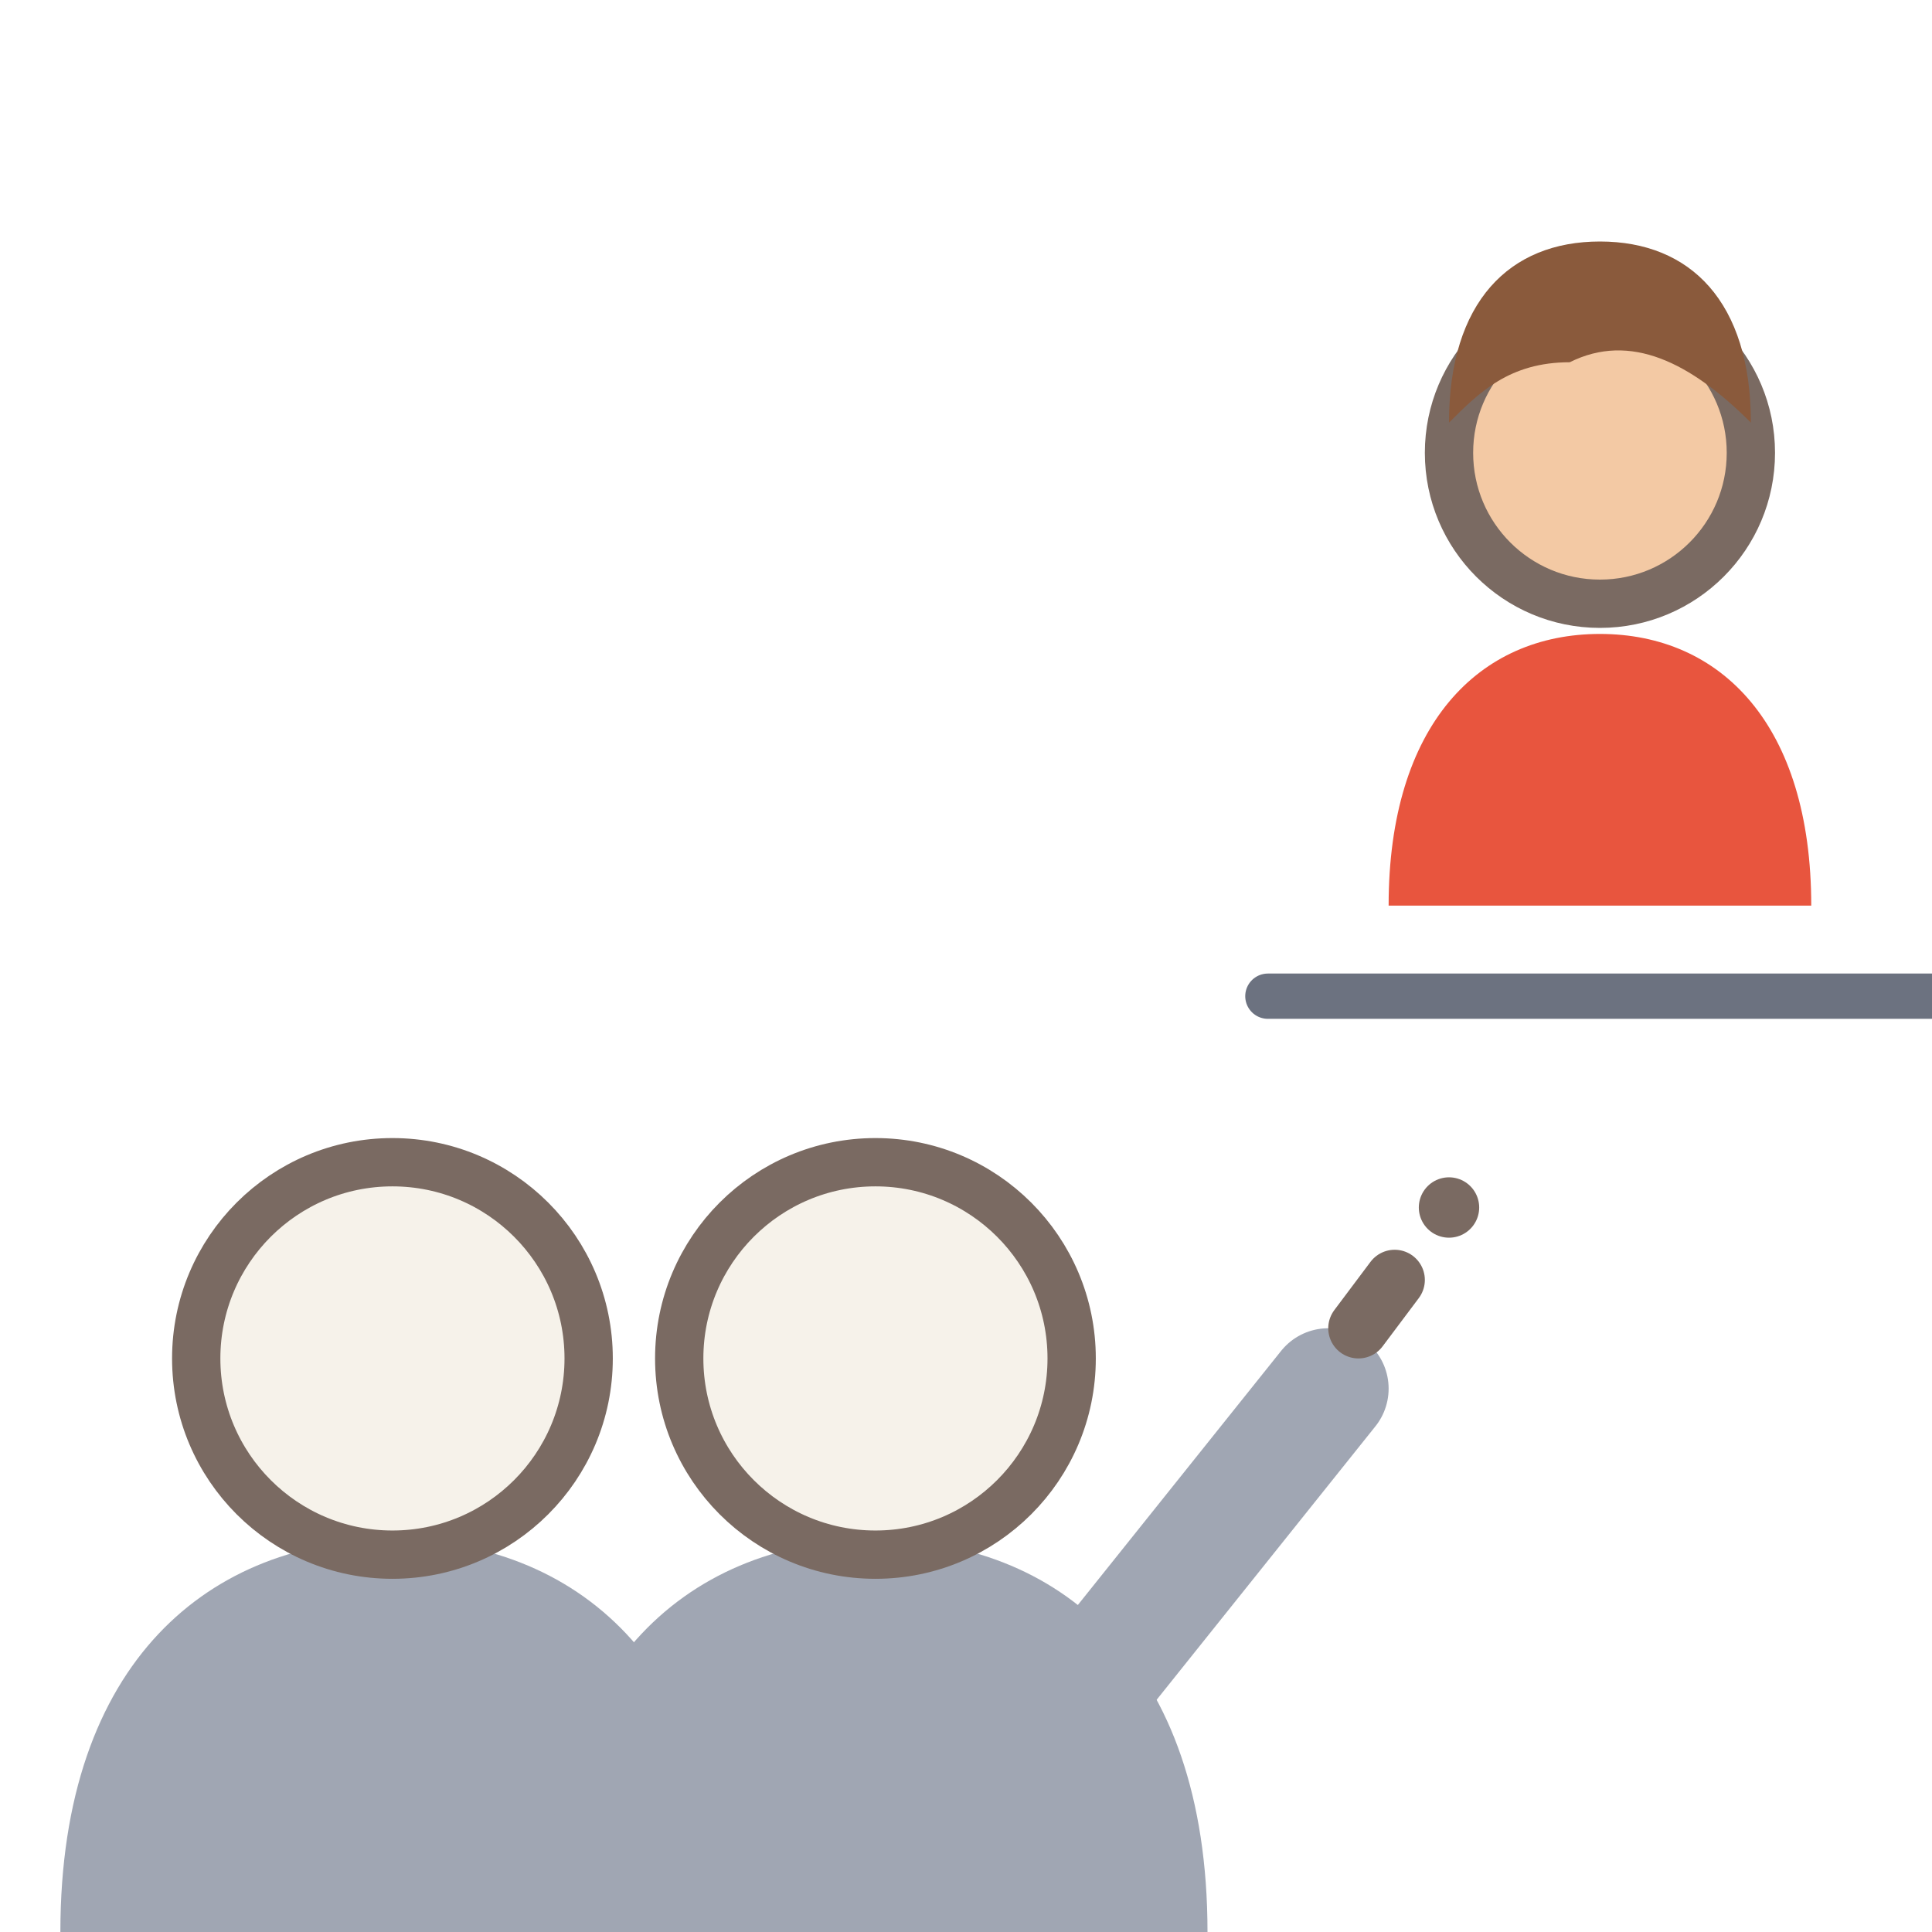
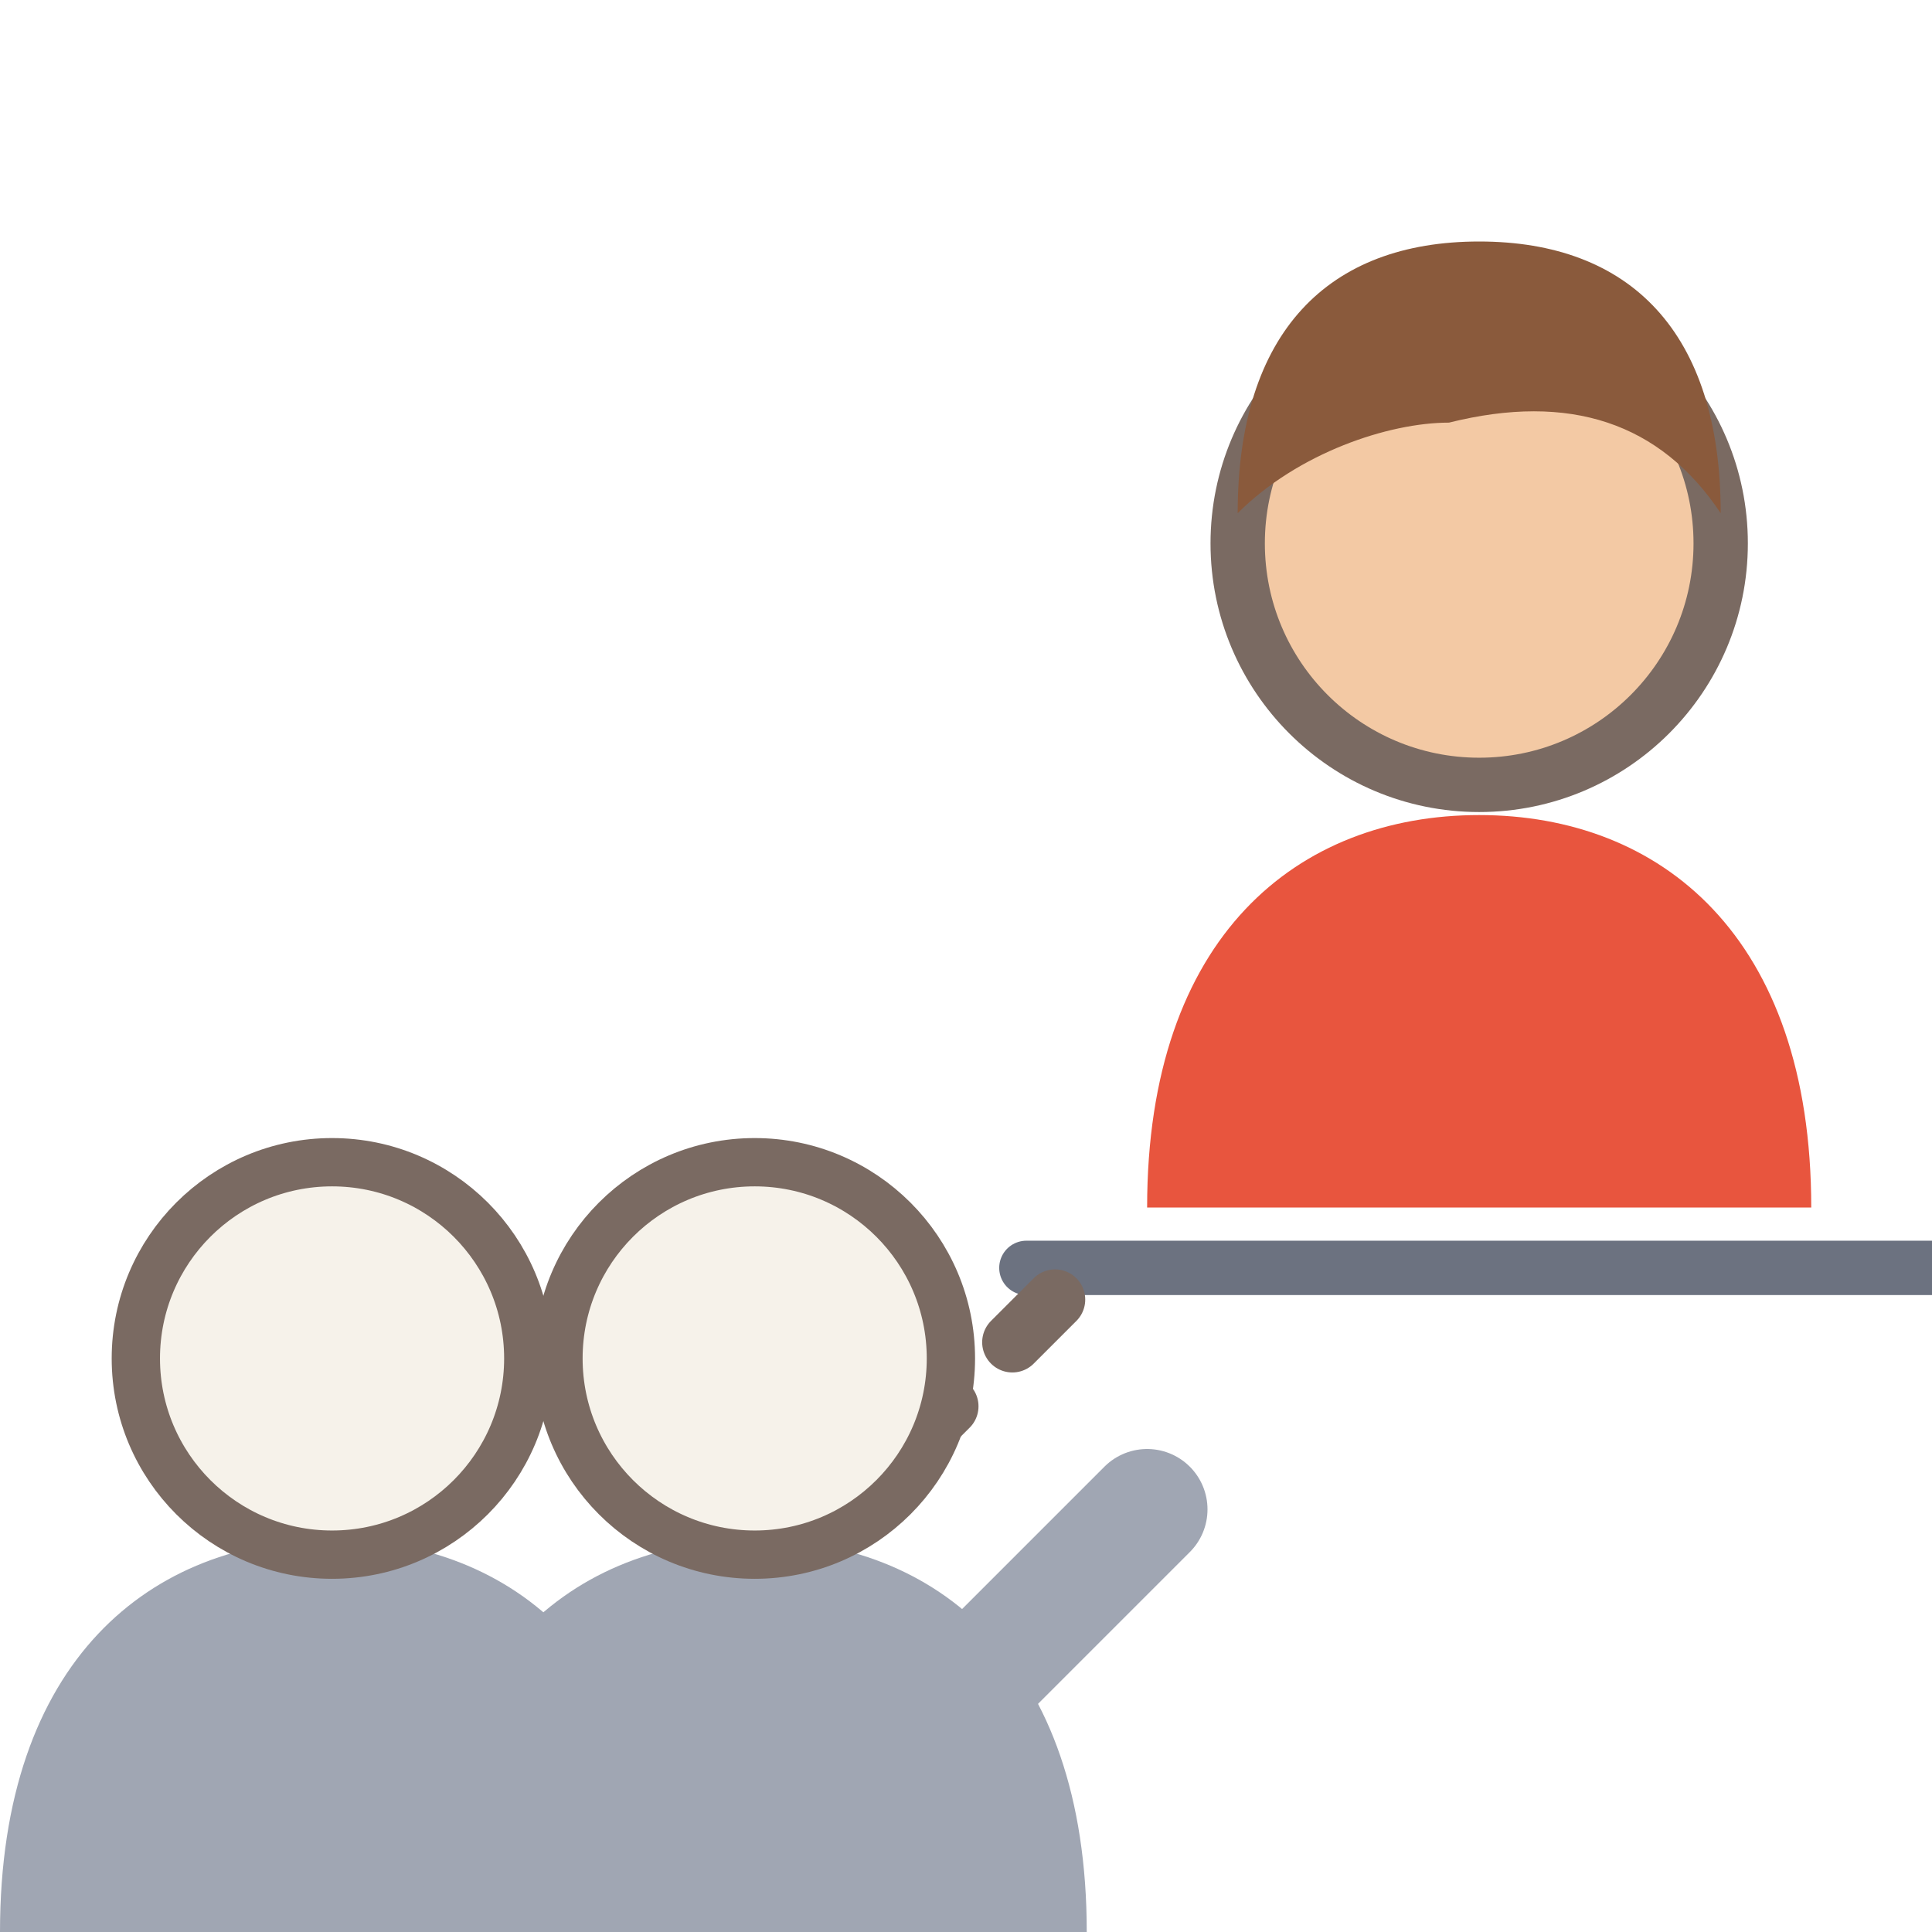
<svg xmlns="http://www.w3.org/2000/svg" viewBox="0 0 64 64">
-   <path d="M2 64c0-9 5-13 11-13s11 4 11 13z" fill="#a0a6b3" />
-   <circle cx="13" cy="45" r="6.5" fill="#f6f2ea" stroke="#7a6a62" stroke-width="1.6" />
-   <path d="M18 64c0-9 5-13 11-13s11 4 11 13z" fill="#a0a6b3" />
-   <circle cx="29" cy="45" r="6.5" fill="#f6f2ea" stroke="#7a6a62" stroke-width="1.6" />
-   <path d="M36 56l8-10" fill="none" stroke="#a0a6b3" stroke-width="4" stroke-linecap="round" />
-   <path d="M45 44l3-4" fill="none" stroke="#7a6a62" stroke-width="2" stroke-dasharray="2 3" stroke-linecap="round" />
-   <path d="M46 30c0-6 3-9 7-9s7 3 7 9z" fill="#e8553e" />
-   <circle cx="53" cy="15" r="5" fill="#f3c9a4" stroke="#7a6a62" stroke-width="1.6" />
-   <path d="M48 14c0-4 2-6 5-6s5 2 5 6c-2-2-4-3-6-2-2 0-3 1-4 2z" fill="#8a5a3c" />
-   <path d="M42 33h22" fill="none" stroke="#6c7280" stroke-width="1.5" stroke-linecap="round" />
+   <path d="M38 40c0-9 5-13 11-13s11 4 11 13z" fill="#e8553e" />
+   <circle cx="49" cy="18" r="8" fill="#f3c9a4" stroke="#7a6a62" stroke-width="1.8" />
+   <path d="M41 17c0-6 3-9 8-9s8 3 8 9c-2-3-5-4-9-3-2 0-5 1-7 3z" fill="#8a5a3c" />
+   <path d="M34 42h30" fill="none" stroke="#6c7280" stroke-width="1.8" stroke-linecap="round" />
+   <path d="M30 48l6-6" fill="none" stroke="#7a6a62" stroke-width="2" stroke-dasharray="2 3" stroke-linecap="round" />
+   <path d="M0 64c0-9 5-13 11-13s11 4 11 13z" fill="#a0a6b3" />
+   <circle cx="11" cy="45" r="6.5" fill="#f6f2ea" stroke="#7a6a62" stroke-width="1.6" />
+   <path d="M14 64c0-9 5-13 11-13s11 4 11 13z" fill="#a0a6b3" />
+   <circle cx="25" cy="45" r="6.5" fill="#f6f2ea" stroke="#7a6a62" stroke-width="1.6" />
+   <path d="M32 57l-4-3" fill="none" stroke="#a0a6b3" stroke-width="4" stroke-linecap="round" />
+   <path d="M32 56l6-6" fill="none" stroke="#a0a6b3" stroke-width="4" stroke-linecap="round" />
</svg>
